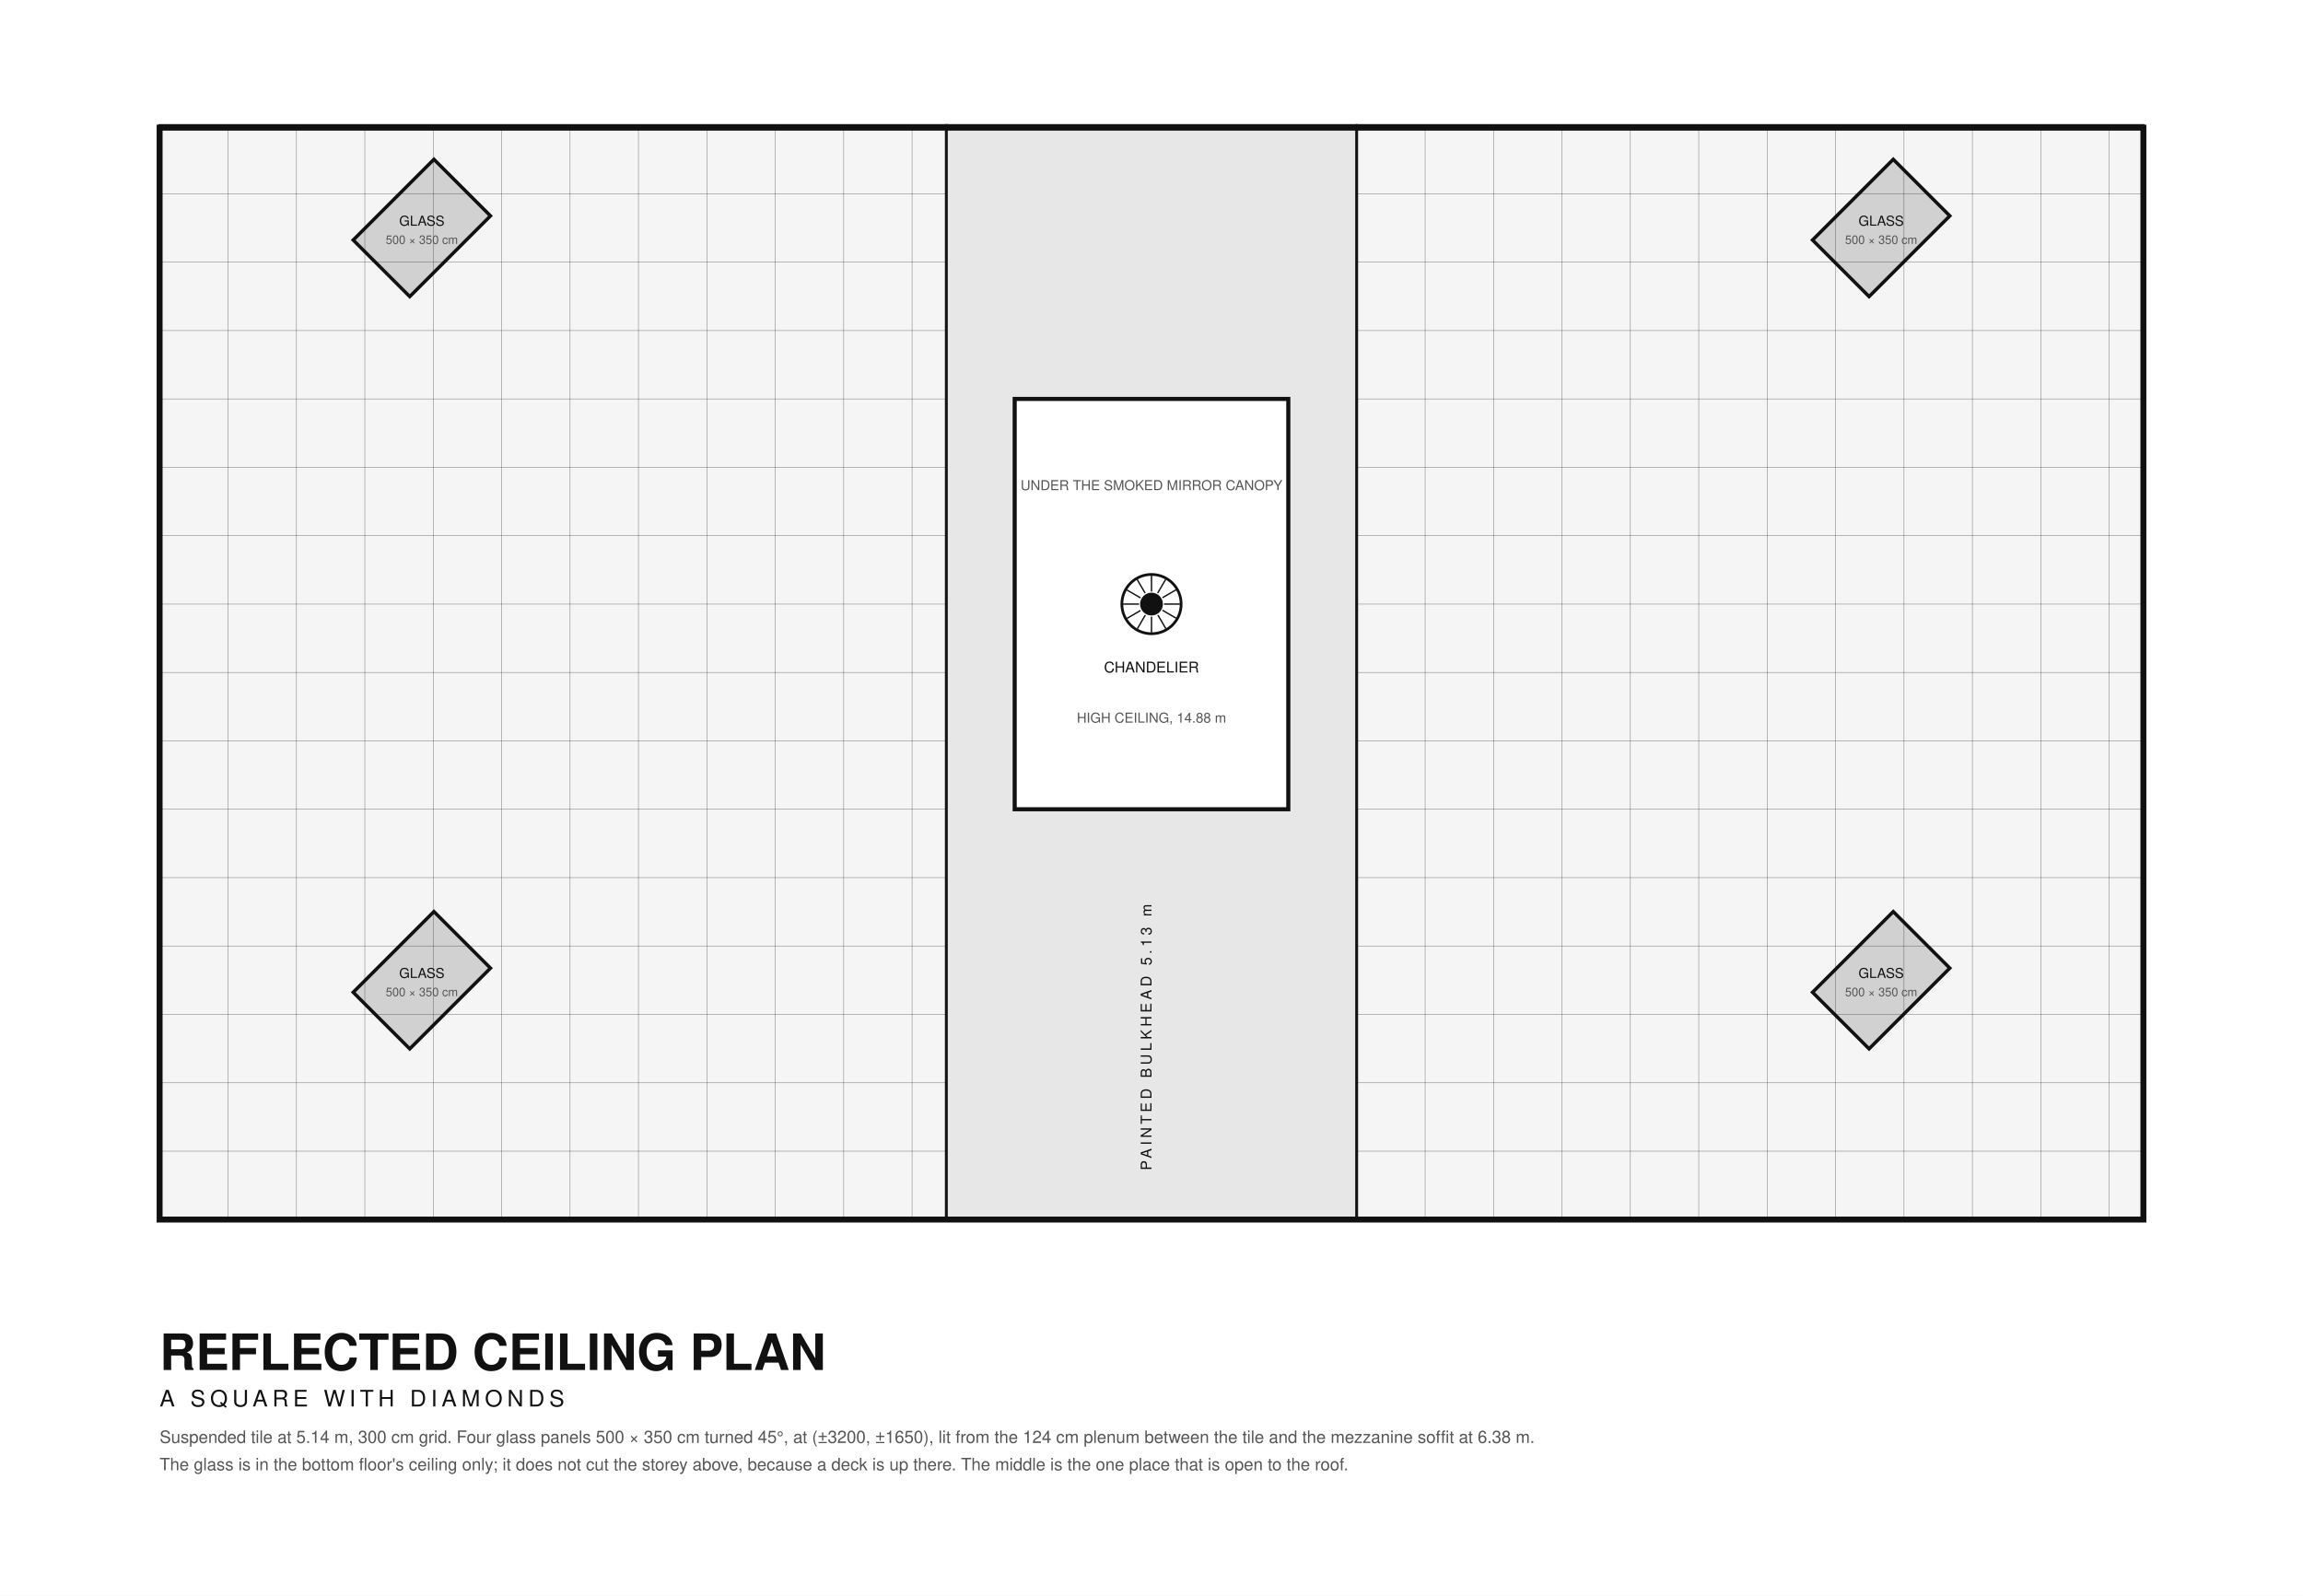
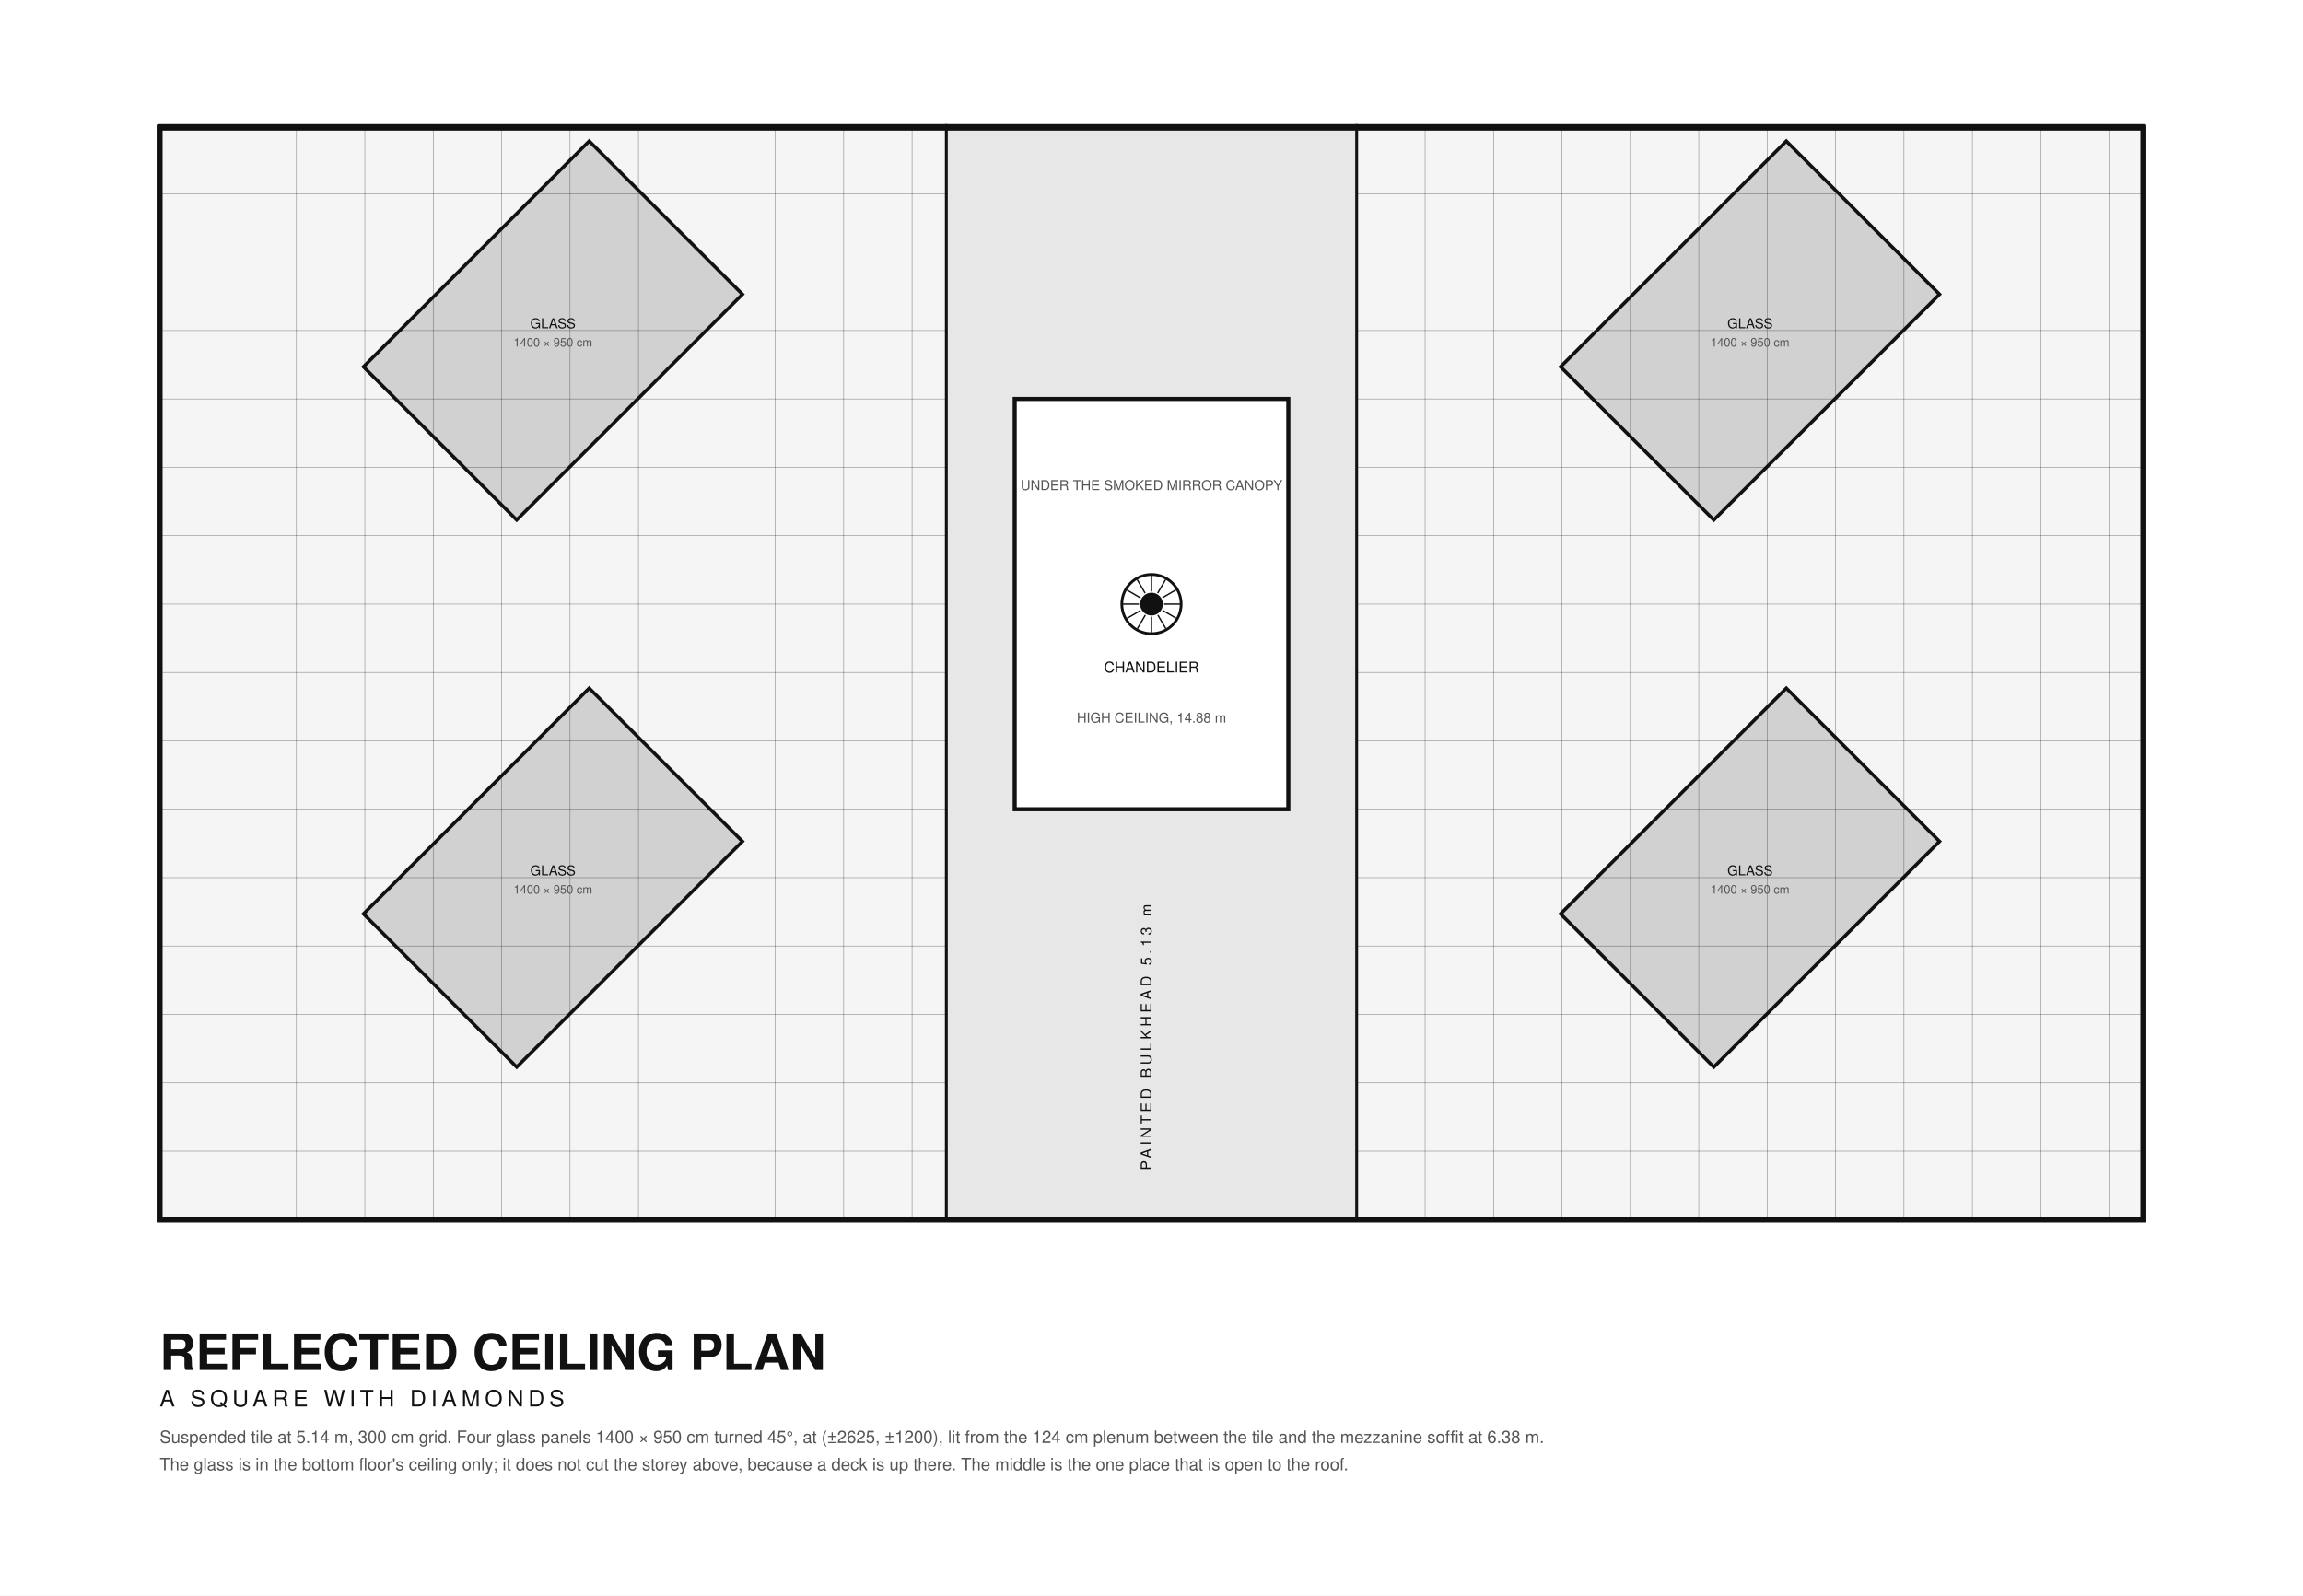
<svg xmlns="http://www.w3.org/2000/svg" viewBox="0 0 1010 700" width="1010" height="700" font-family="Helvetica, Arial, sans-serif">
  <rect x="0" y="0" width="1010" height="700" fill="#ffffff" />
  <rect x="70.0" y="56.0" width="870.0" height="479.0" fill="none" stroke="#111" stroke-width="2.6" />
  <rect x="70.0" y="55.0" width="345.0" height="480.0" fill="#111" fill-opacity="0.04" stroke="#111" stroke-width="1.1" />
  <g stroke="#111" stroke-width="0.25" stroke-opacity="0.45">
    <line x1="100.0" y1="535.0" x2="100.0" y2="55.0" />
    <line x1="130.0" y1="535.0" x2="130.0" y2="55.0" />
    <line x1="160.0" y1="535.0" x2="160.0" y2="55.0" />
    <line x1="190.0" y1="535.0" x2="190.0" y2="55.0" />
    <line x1="220.0" y1="535.0" x2="220.0" y2="55.0" />
    <line x1="250.0" y1="535.0" x2="250.0" y2="55.0" />
    <line x1="280.0" y1="535.0" x2="280.0" y2="55.0" />
    <line x1="310.0" y1="535.0" x2="310.0" y2="55.0" />
    <line x1="340.0" y1="535.0" x2="340.0" y2="55.0" />
    <line x1="370.0" y1="535.0" x2="370.0" y2="55.0" />
    <line x1="400.0" y1="535.0" x2="400.0" y2="55.0" />
    <line x1="70.0" y1="505.0" x2="415.0" y2="505.0" />
    <line x1="70.0" y1="475.0" x2="415.0" y2="475.0" />
    <line x1="70.0" y1="445.0" x2="415.0" y2="445.0" />
    <line x1="70.0" y1="415.0" x2="415.0" y2="415.0" />
    <line x1="70.0" y1="385.0" x2="415.0" y2="385.0" />
    <line x1="70.0" y1="355.0" x2="415.0" y2="355.0" />
    <line x1="70.0" y1="325.0" x2="415.0" y2="325.0" />
    <line x1="70.0" y1="295.0" x2="415.0" y2="295.0" />
    <line x1="70.0" y1="265.0" x2="415.0" y2="265.0" />
    <line x1="70.0" y1="235.0" x2="415.0" y2="235.0" />
    <line x1="70.0" y1="205.0" x2="415.0" y2="205.0" />
    <line x1="70.0" y1="175.0" x2="415.0" y2="175.0" />
    <line x1="70.0" y1="145.0" x2="415.0" y2="145.0" />
    <line x1="70.0" y1="115.0" x2="415.0" y2="115.0" />
    <line x1="70.0" y1="85.0" x2="415.0" y2="85.0" />
  </g>
  <rect x="595.0" y="55.0" width="345.0" height="480.0" fill="#111" fill-opacity="0.04" stroke="#111" stroke-width="1.1" />
  <g stroke="#111" stroke-width="0.25" stroke-opacity="0.45">
    <line x1="625.0" y1="535.0" x2="625.0" y2="55.0" />
    <line x1="655.0" y1="535.0" x2="655.0" y2="55.0" />
    <line x1="685.0" y1="535.0" x2="685.0" y2="55.0" />
    <line x1="715.0" y1="535.0" x2="715.0" y2="55.0" />
    <line x1="745.0" y1="535.0" x2="745.0" y2="55.0" />
    <line x1="775.0" y1="535.0" x2="775.0" y2="55.0" />
    <line x1="805.0" y1="535.0" x2="805.0" y2="55.0" />
    <line x1="835.0" y1="535.0" x2="835.0" y2="55.0" />
    <line x1="865.0" y1="535.0" x2="865.0" y2="55.0" />
    <line x1="895.0" y1="535.0" x2="895.0" y2="55.0" />
    <line x1="925.0" y1="535.0" x2="925.0" y2="55.0" />
    <line x1="595.0" y1="505.0" x2="940.0" y2="505.0" />
    <line x1="595.0" y1="475.0" x2="940.0" y2="475.0" />
    <line x1="595.0" y1="445.0" x2="940.0" y2="445.0" />
    <line x1="595.0" y1="415.0" x2="940.0" y2="415.0" />
    <line x1="595.0" y1="385.0" x2="940.0" y2="385.0" />
    <line x1="595.0" y1="355.0" x2="940.0" y2="355.0" />
    <line x1="595.0" y1="325.0" x2="940.0" y2="325.0" />
    <line x1="595.0" y1="295.0" x2="940.0" y2="295.0" />
    <line x1="595.0" y1="265.0" x2="940.0" y2="265.0" />
    <line x1="595.0" y1="235.0" x2="940.0" y2="235.0" />
    <line x1="595.0" y1="205.0" x2="940.0" y2="205.0" />
    <line x1="595.0" y1="175.0" x2="940.0" y2="175.0" />
    <line x1="595.0" y1="145.0" x2="940.0" y2="145.0" />
    <line x1="595.0" y1="115.0" x2="940.0" y2="115.0" />
    <line x1="595.0" y1="85.0" x2="940.0" y2="85.0" />
  </g>
  <rect x="415.0" y="55.0" width="180.0" height="480.0" fill="#111" fill-opacity="0.10" stroke="#111" stroke-width="1.1" />
  <text x="505.0" y="455.0" text-anchor="middle" font-size="6.5" fill="#111" transform="rotate(-90 505.0 455.0)" letter-spacing="1.4">PAINTED BULKHEAD 5.13 m</text>
-   <polygon points="179.7,460.1 215.1,424.7 190.3,399.9 154.9,435.3" fill="#111" fill-opacity="0.16" stroke="#111" stroke-width="1.5" />
-   <text x="185.0" y="429.0" text-anchor="middle" font-size="6" fill="#111">GLASS</text>
-   <text x="185.0" y="437.0" text-anchor="middle" font-size="5.2" fill="#555">500 × 350 cm</text>
-   <polygon points="819.7,460.1 855.1,424.7 830.3,399.9 794.9,435.3" fill="#111" fill-opacity="0.16" stroke="#111" stroke-width="1.5" />
-   <text x="825.0" y="429.0" text-anchor="middle" font-size="6" fill="#111">GLASS</text>
-   <text x="825.0" y="437.0" text-anchor="middle" font-size="5.2" fill="#555">500 × 350 cm</text>
-   <polygon points="179.7,130.1 215.1,94.7 190.3,69.9 154.9,105.3" fill="#111" fill-opacity="0.16" stroke="#111" stroke-width="1.5" />
-   <text x="185.0" y="99.0" text-anchor="middle" font-size="6" fill="#111">GLASS</text>
-   <text x="185.0" y="107.0" text-anchor="middle" font-size="5.2" fill="#555">500 × 350 cm</text>
-   <polygon points="819.7,130.1 855.1,94.7 830.3,69.9 794.9,105.3" fill="#111" fill-opacity="0.16" stroke="#111" stroke-width="1.5" />
-   <text x="825.0" y="99.0" text-anchor="middle" font-size="6" fill="#111">GLASS</text>
-   <text x="825.0" y="107.0" text-anchor="middle" font-size="5.2" fill="#555">500 × 350 cm</text>
+   <polygon points="226.6,468.1 325.6,369.1 258.4,301.9 159.4,400.9" fill="#111" fill-opacity="0.16" stroke="#111" stroke-width="1.5" />
+   <text x="242.5" y="384.0" text-anchor="middle" font-size="6" fill="#111">GLASS</text>
+   <text x="242.5" y="392.0" text-anchor="middle" font-size="5.2" fill="#555">1400 × 950 cm</text>
+   <polygon points="751.6,468.1 850.6,369.1 783.4,301.9 684.4,400.9" fill="#111" fill-opacity="0.16" stroke="#111" stroke-width="1.5" />
+   <text x="767.5" y="384.0" text-anchor="middle" font-size="6" fill="#111">GLASS</text>
+   <text x="767.5" y="392.0" text-anchor="middle" font-size="5.2" fill="#555">1400 × 950 cm</text>
+   <polygon points="226.6,228.1 325.6,129.1 258.4,61.9 159.4,160.9" fill="#111" fill-opacity="0.16" stroke="#111" stroke-width="1.5" />
+   <text x="242.5" y="144.0" text-anchor="middle" font-size="6" fill="#111">GLASS</text>
+   <text x="242.5" y="152.0" text-anchor="middle" font-size="5.2" fill="#555">1400 × 950 cm</text>
+   <polygon points="751.6,228.1 850.6,129.1 783.4,61.9 684.4,160.9" fill="#111" fill-opacity="0.16" stroke="#111" stroke-width="1.5" />
+   <text x="767.5" y="144.0" text-anchor="middle" font-size="6" fill="#111">GLASS</text>
+   <text x="767.5" y="152.0" text-anchor="middle" font-size="5.2" fill="#555">1400 × 950 cm</text>
  <rect x="445.0" y="175.0" width="120.0" height="180.0" fill="#ffffff" stroke="#111" stroke-width="1.8" />
  <circle cx="505.0" cy="265.0" r="13" fill="none" stroke="#111" stroke-width="1.2" />
  <circle cx="505.0" cy="265.0" r="5" fill="#111" />
  <g stroke="#111" stroke-width="0.6">
    <line x1="510.5" y1="265.0" x2="517.5" y2="265.0" />
    <line x1="509.8" y1="267.7" x2="515.8" y2="271.2" />
    <line x1="507.8" y1="269.8" x2="511.3" y2="275.8" />
    <line x1="505.0" y1="270.5" x2="505.0" y2="277.5" />
    <line x1="502.3" y1="269.8" x2="498.8" y2="275.8" />
    <line x1="500.2" y1="267.8" x2="494.2" y2="271.3" />
    <line x1="499.5" y1="265.0" x2="492.5" y2="265.0" />
    <line x1="500.2" y1="262.3" x2="494.2" y2="258.8" />
    <line x1="502.2" y1="260.2" x2="498.7" y2="254.2" />
    <line x1="505.0" y1="259.5" x2="505.0" y2="252.5" />
    <line x1="507.7" y1="260.2" x2="511.2" y2="254.2" />
    <line x1="509.8" y1="262.2" x2="515.8" y2="258.7" />
  </g>
  <text x="505.0" y="295.0" text-anchor="middle" font-size="6.5" fill="#111">CHANDELIER</text>
  <text x="505.0" y="317.0" text-anchor="middle" font-size="6" fill="#555">HIGH CEILING, 14.88 m</text>
  <text x="505.0" y="215.0" text-anchor="middle" font-size="6" fill="#555">UNDER THE SMOKED MIRROR CANOPY</text>
  <text x="70.0" y="601.0" font-size="22" font-weight="700" fill="#111">REFLECTED CEILING PLAN</text>
  <text x="70.0" y="617.0" font-size="10" letter-spacing="2" fill="#111">A SQUARE WITH DIAMONDS</text>
-   <text x="70.0" y="633.0" font-size="7.5" fill="#555">Suspended tile at 5.14 m, 300 cm grid. Four glass panels 500 × 350 cm turned 45°, at (±3200, ±1650), lit from the 124 cm plenum between the tile and the mezzanine soffit at 6.38 m.</text>
+   <text x="70.0" y="633.0" font-size="7.5" fill="#555">Suspended tile at 5.14 m, 300 cm grid. Four glass panels 1400 × 950 cm turned 45°, at (±2625, ±1200), lit from the 124 cm plenum between the tile and the mezzanine soffit at 6.38 m.</text>
  <text x="70.0" y="645.0" font-size="7.5" fill="#555">The glass is in the bottom floor's ceiling only; it does not cut the storey above, because a deck is up there. The middle is the one place that is open to the roof.</text>
</svg>
